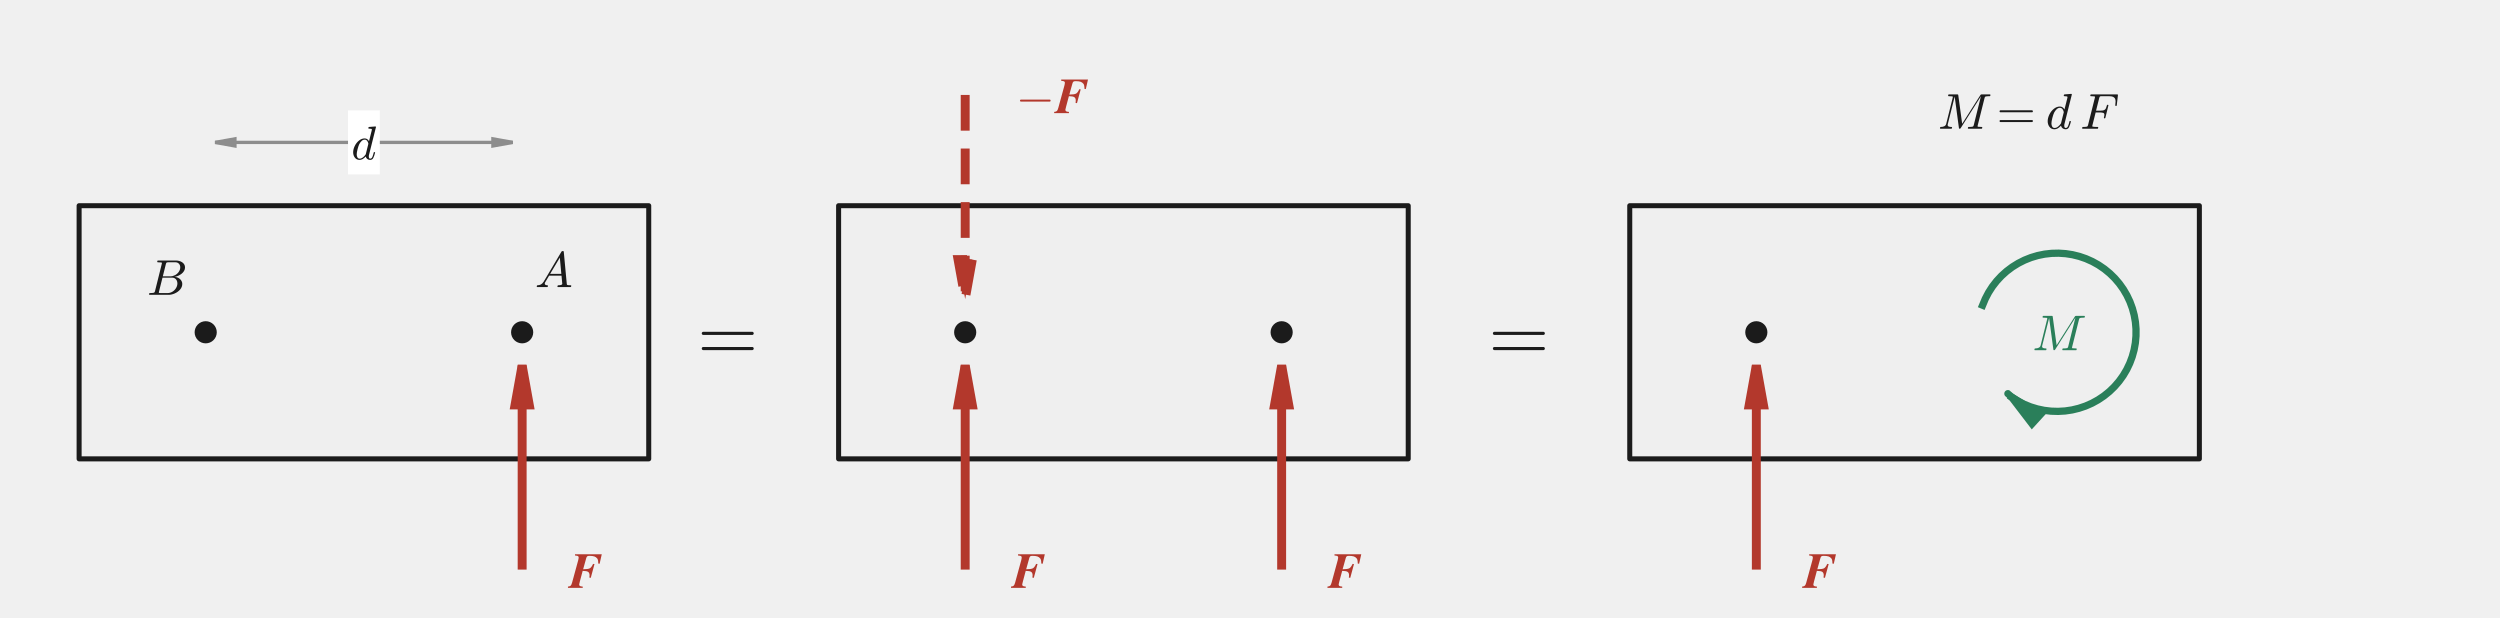
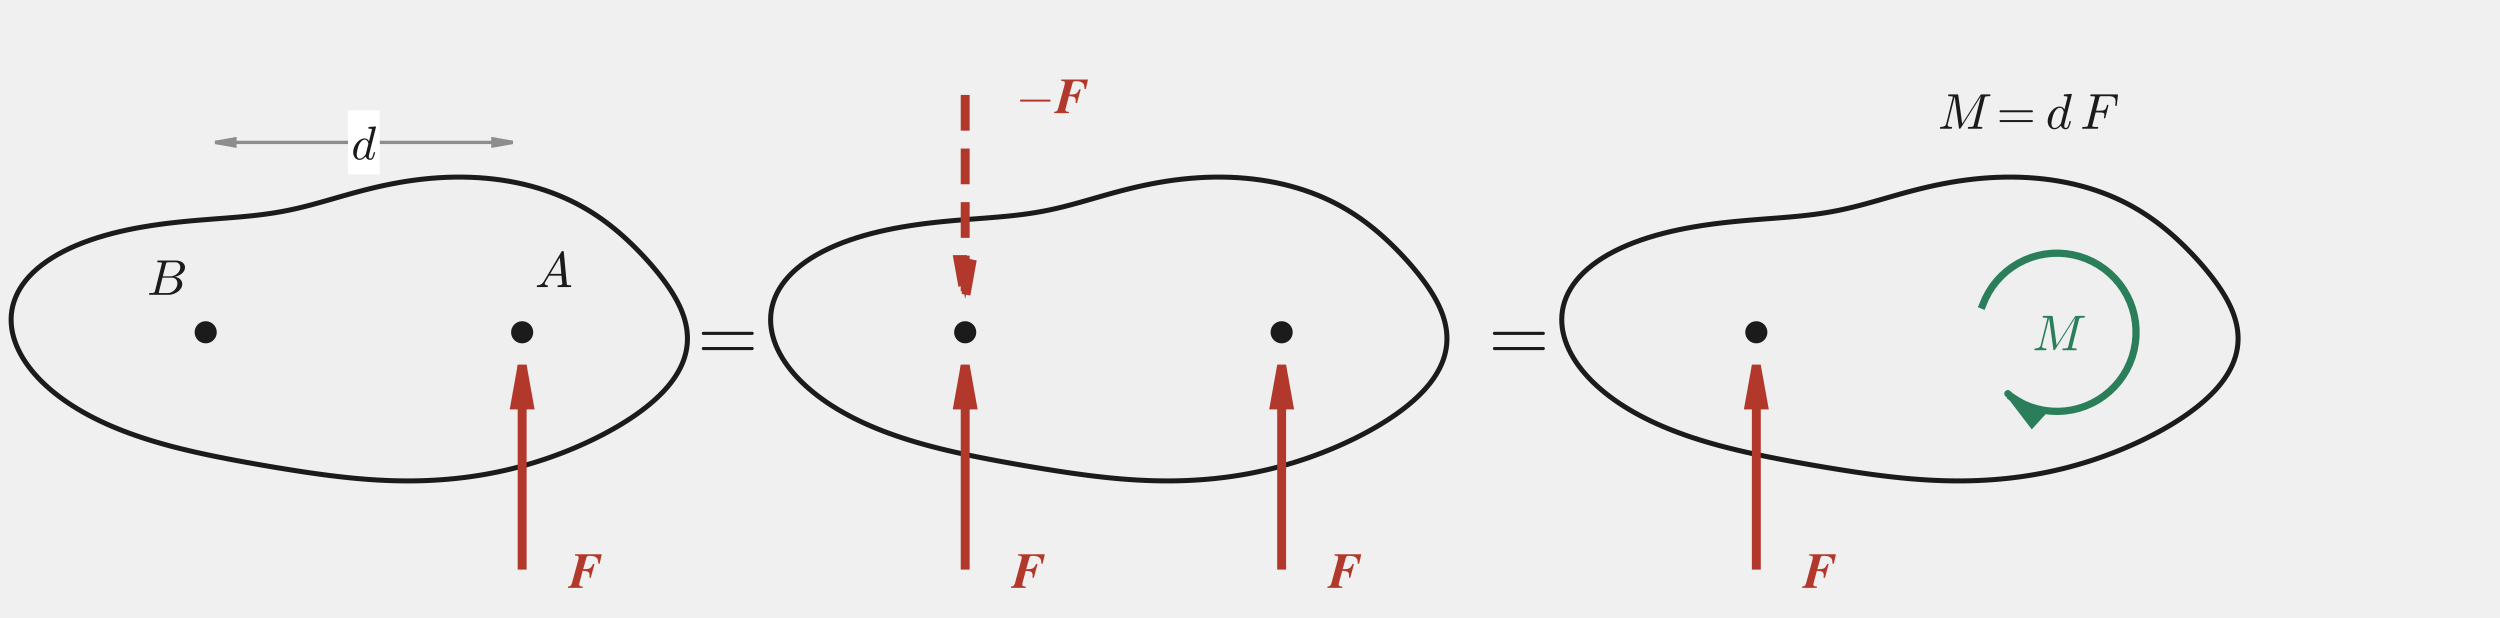
<svg xmlns="http://www.w3.org/2000/svg" xmlns:xlink="http://www.w3.org/1999/xlink" width="447.874pt" height="110.551pt" viewBox="0 0 447.874 110.551" version="1.1">
  <defs>
    <style type="text/css">*{stroke-linejoin: round; stroke-linecap: butt}</style>
  </defs>
  <g id="figure_1">
    <g id="patch_1">
      <path d="M 0 110.551  L 447.874 110.551  L 447.874 0  L 0 0  L 0 110.551  z " style="fill: none" />
    </g>
    <g id="axes_1">
      <g id="patch_2">
-         <path d="M 14.173 82.205  L 116.22 82.205  L 116.22 36.85  L 14.173 36.85  z " clip-path="url(#p52a300b760)" style="fill: #efefef; stroke: #1b1b1b; stroke-width: 0.9" />
+         <path d="M 123.102 59.528  L 123.01 58.811  L 122.875 58.097  L 122.699 57.386  L 122.484 56.679  L 122.232 55.976  L 121.946 55.278  L 121.626 54.585  L 121.276 53.897  L 120.898 53.215  L 120.494 52.538  L 120.066 51.866  L 119.615 51.2  L 119.145 50.538  L 118.656 49.881  L 118.15 49.229  L 117.628 48.58  L 117.09 47.935  L 116.538 47.293  L 115.972 46.654  L 115.391 46.018  L 114.795 45.384  L 114.184 44.753  L 113.556 44.123  L 112.911 43.497  L 112.247 42.873  L 111.563 42.252  L 110.857 41.635  L 110.126 41.023  L 109.369 40.416  L 108.585 39.816  L 107.77 39.223  L 106.924 38.64  L 106.044 38.068  L 105.13 37.508  L 104.179 36.963  L 103.191 36.434  L 102.164 35.923  L 101.099 35.433  L 99.995 34.965  L 98.854 34.522  L 97.674 34.106  L 96.458 33.718  L 95.207 33.361  L 93.923 33.035  L 92.609 32.743  L 91.266 32.487  L 89.899 32.266  L 88.51 32.082  L 87.103 31.936  L 85.681 31.828  L 84.25 31.758  L 82.812 31.726  L 81.372 31.73  L 79.933 31.771  L 78.501 31.847  L 77.078 31.956  L 75.669 32.097  L 74.276 32.268  L 72.902 32.466  L 71.552 32.689  L 70.225 32.934  L 68.926 33.198  L 67.654 33.478  L 66.411 33.772  L 65.197 34.076  L 64.012 34.387  L 62.855 34.702  L 61.726 35.019  L 60.622 35.333  L 59.542 35.643  L 58.482 35.947  L 57.441 36.241  L 56.415 36.524  L 55.401 36.795  L 54.394 37.051  L 53.392 37.292  L 52.39 37.518  L 51.384 37.727  L 50.371 37.919  L 49.347 38.096  L 48.309 38.257  L 47.254 38.404  L 46.177 38.537  L 45.078 38.659  L 43.954 38.771  L 42.803 38.876  L 41.625 38.974  L 40.418 39.07  L 39.182 39.164  L 37.919 39.261  L 36.628 39.363  L 35.312 39.471  L 33.973 39.59  L 32.612 39.722  L 31.234 39.868  L 29.842 40.032  L 28.439 40.216  L 27.029 40.422  L 25.618 40.652  L 24.21 40.907  L 22.81 41.188  L 21.422 41.498  L 20.052 41.837  L 18.705 42.205  L 17.386 42.604  L 16.099 43.032  L 14.85 43.49  L 13.642 43.978  L 12.48 44.495  L 11.368 45.04  L 10.309 45.612  L 9.307 46.209  L 8.363 46.831  L 7.481 47.477  L 6.663 48.143  L 5.909 48.83  L 5.222 49.534  L 4.601 50.255  L 4.048 50.99  L 3.563 51.737  L 3.144 52.495  L 2.792 53.262  L 2.505 54.037  L 2.283 54.816  L 2.124 55.6  L 2.027 56.386  L 1.99 57.173  L 2.011 57.96  L 2.089 58.745  L 2.222 59.528  L 2.408 60.306  L 2.645 61.079  L 2.932 61.847  L 3.267 62.607  L 3.648 63.36  L 4.073 64.105  L 4.541 64.84  L 5.051 65.566  L 5.602 66.281  L 6.191 66.986  L 6.818 67.679  L 7.482 68.36  L 8.182 69.028  L 8.916 69.683  L 9.684 70.324  L 10.484 70.951  L 11.315 71.564  L 12.177 72.162  L 13.068 72.744  L 13.987 73.311  L 14.932 73.861  L 15.904 74.395  L 16.899 74.912  L 17.917 75.412  L 18.957 75.895  L 20.016 76.361  L 21.094 76.81  L 22.187 77.242  L 23.296 77.656  L 24.417 78.054  L 25.55 78.436  L 26.693 78.802  L 27.844 79.152  L 29 79.487  L 30.162 79.808  L 31.327 80.115  L 32.494 80.409  L 33.662 80.691  L 34.83 80.962  L 35.997 81.222  L 37.161 81.473  L 38.323 81.715  L 39.483 81.949  L 40.639 82.176  L 41.792 82.396  L 42.942 82.611  L 44.09 82.821  L 45.235 83.027  L 46.379 83.229  L 47.523 83.426  L 48.666 83.621  L 49.81 83.812  L 50.957 84  L 52.106 84.184  L 53.259 84.365  L 54.418 84.541  L 55.582 84.713  L 56.753 84.879  L 57.932 85.04  L 59.12 85.194  L 60.316 85.34  L 61.522 85.477  L 62.737 85.605  L 63.962 85.722  L 65.197 85.827  L 66.441 85.92  L 67.694 85.999  L 68.955 86.062  L 70.223 86.11  L 71.498 86.141  L 72.779 86.155  L 74.063 86.15  L 75.351 86.126  L 76.64 86.082  L 77.929 86.018  L 79.217 85.934  L 80.501 85.829  L 81.782 85.703  L 83.056 85.557  L 84.323 85.39  L 85.581 85.202  L 86.83 84.995  L 88.067 84.767  L 89.292 84.52  L 90.504 84.255  L 91.702 83.972  L 92.886 83.671  L 94.055 83.353  L 95.208 83.019  L 96.346 82.67  L 97.468 82.305  L 98.573 81.927  L 99.663 81.535  L 100.736 81.13  L 101.794 80.712  L 102.835 80.282  L 103.86 79.84  L 104.869 79.387  L 105.862 78.922  L 106.838 78.446  L 107.798 77.959  L 108.741 77.462  L 109.666 76.953  L 110.572 76.434  L 111.459 75.903  L 112.326 75.362  L 113.172 74.809  L 113.994 74.245  L 114.793 73.67  L 115.566 73.084  L 116.311 72.487  L 117.027 71.878  L 117.712 71.259  L 118.364 70.629  L 118.982 69.988  L 119.563 69.337  L 120.105 68.677  L 120.607 68.007  L 121.067 67.329  L 121.484 66.642  L 121.857 65.949  L 122.183 65.249  L 122.463 64.543  L 122.696 63.833  L 122.882 63.119  L 123.02 62.403  L 123.11 61.684  L 123.153 60.965  L 123.15 60.246  z " clip-path="url(#pd1fdf1f1cb)" style="fill: #efefef; stroke: #1b1b1b; stroke-width: 0.9" />
      </g>
      <g id="patch_3">
-         <path d="M 150.236 82.205  L 252.283 82.205  L 252.283 36.85  L 150.236 36.85  z " clip-path="url(#p52a300b760)" style="fill: #efefef; stroke: #1b1b1b; stroke-width: 0.9" />
+         <path d="M 259.165 59.528  L 259.073 58.811  L 258.938 58.097  L 258.762 57.386  L 258.547 56.679  L 258.295 55.976  L 258.008 55.278  L 257.689 54.585  L 257.339 53.897  L 256.961 53.215  L 256.557 52.538  L 256.129 51.866  L 255.678 51.2  L 255.208 50.538  L 254.719 49.881  L 254.213 49.229  L 253.691 48.58  L 253.153 47.935  L 252.601 47.293  L 252.035 46.654  L 251.454 46.018  L 250.858 45.384  L 250.247 44.753  L 249.619 44.123  L 248.974 43.497  L 248.31 42.873  L 247.626 42.252  L 246.92 41.635  L 246.189 41.023  L 245.432 40.416  L 244.648 39.816  L 243.833 39.223  L 242.987 38.64  L 242.107 38.068  L 241.193 37.508  L 240.242 36.963  L 239.254 36.434  L 238.227 35.923  L 237.162 35.433  L 236.058 34.965  L 234.917 34.522  L 233.737 34.106  L 232.521 33.718  L 231.27 33.361  L 229.986 33.035  L 228.672 32.743  L 227.329 32.487  L 225.962 32.266  L 224.573 32.082  L 223.166 31.936  L 221.744 31.828  L 220.313 31.758  L 218.875 31.726  L 217.435 31.73  L 215.996 31.771  L 214.564 31.847  L 213.141 31.956  L 211.732 32.097  L 210.339 32.268  L 208.965 32.466  L 207.615 32.689  L 206.288 32.934  L 204.989 33.198  L 203.717 33.478  L 202.474 33.772  L 201.26 34.076  L 200.075 34.387  L 198.918 34.702  L 197.789 35.019  L 196.685 35.333  L 195.605 35.643  L 194.545 35.947  L 193.504 36.241  L 192.478 36.524  L 191.464 36.795  L 190.457 37.051  L 189.455 37.292  L 188.453 37.518  L 187.447 37.727  L 186.434 37.919  L 185.41 38.096  L 184.372 38.257  L 183.317 38.404  L 182.24 38.537  L 181.141 38.659  L 180.017 38.771  L 178.866 38.876  L 177.688 38.974  L 176.481 39.07  L 175.245 39.164  L 173.982 39.261  L 172.691 39.363  L 171.375 39.471  L 170.036 39.59  L 168.675 39.722  L 167.297 39.868  L 165.905 40.032  L 164.502 40.216  L 163.092 40.422  L 161.681 40.652  L 160.273 40.907  L 158.873 41.188  L 157.485 41.498  L 156.115 41.837  L 154.768 42.205  L 153.449 42.604  L 152.162 43.032  L 150.913 43.49  L 149.705 43.978  L 148.543 44.495  L 147.431 45.04  L 146.372 45.612  L 145.37 46.209  L 144.426 46.831  L 143.544 47.477  L 142.726 48.143  L 141.972 48.83  L 141.285 49.534  L 140.664 50.255  L 140.111 50.99  L 139.626 51.737  L 139.207 52.495  L 138.855 53.262  L 138.568 54.037  L 138.346 54.816  L 138.187 55.6  L 138.09 56.386  L 138.052 57.173  L 138.074 57.96  L 138.152 58.745  L 138.285 59.528  L 138.471 60.306  L 138.708 61.079  L 138.995 61.847  L 139.33 62.607  L 139.711 63.36  L 140.136 64.105  L 140.604 64.84  L 141.114 65.566  L 141.665 66.281  L 142.254 66.986  L 142.881 67.679  L 143.545 68.36  L 144.245 69.028  L 144.979 69.683  L 145.747 70.324  L 146.547 70.951  L 147.378 71.564  L 148.24 72.162  L 149.131 72.744  L 150.05 73.311  L 150.995 73.861  L 151.967 74.395  L 152.962 74.912  L 153.98 75.412  L 155.02 75.895  L 156.079 76.361  L 157.157 76.81  L 158.25 77.242  L 159.359 77.656  L 160.48 78.054  L 161.613 78.436  L 162.756 78.802  L 163.906 79.152  L 165.063 79.487  L 166.225 79.808  L 167.39 80.115  L 168.557 80.409  L 169.725 80.691  L 170.893 80.962  L 172.06 81.222  L 173.224 81.473  L 174.386 81.715  L 175.546 81.949  L 176.702 82.176  L 177.855 82.396  L 179.005 82.611  L 180.153 82.821  L 181.298 83.027  L 182.442 83.229  L 183.586 83.426  L 184.729 83.621  L 185.873 83.812  L 187.02 84  L 188.169 84.184  L 189.322 84.365  L 190.481 84.541  L 191.645 84.713  L 192.816 84.879  L 193.995 85.04  L 195.183 85.194  L 196.379 85.34  L 197.585 85.477  L 198.8 85.605  L 200.025 85.722  L 201.26 85.827  L 202.504 85.92  L 203.757 85.999  L 205.018 86.062  L 206.286 86.11  L 207.561 86.141  L 208.842 86.155  L 210.126 86.15  L 211.414 86.126  L 212.703 86.082  L 213.992 86.018  L 215.28 85.934  L 216.564 85.829  L 217.845 85.703  L 219.119 85.557  L 220.386 85.39  L 221.644 85.202  L 222.893 84.995  L 224.13 84.767  L 225.355 84.52  L 226.567 84.255  L 227.765 83.972  L 228.949 83.671  L 230.118 83.353  L 231.271 83.019  L 232.409 82.67  L 233.531 82.305  L 234.636 81.927  L 235.726 81.535  L 236.799 81.13  L 237.857 80.712  L 238.898 80.282  L 239.923 79.84  L 240.932 79.387  L 241.925 78.922  L 242.901 78.446  L 243.861 77.959  L 244.804 77.462  L 245.729 76.953  L 246.635 76.434  L 247.522 75.903  L 248.389 75.362  L 249.235 74.809  L 250.057 74.245  L 250.856 73.67  L 251.629 73.084  L 252.374 72.487  L 253.09 71.878  L 253.775 71.259  L 254.427 70.629  L 255.045 69.988  L 255.626 69.337  L 256.168 68.677  L 256.67 68.007  L 257.13 67.329  L 257.547 66.642  L 257.92 65.949  L 258.246 65.249  L 258.526 64.543  L 258.759 63.833  L 258.945 63.119  L 259.083 62.403  L 259.173 61.684  L 259.216 60.965  L 259.213 60.246  z " clip-path="url(#pd1fdf1f1cb)" style="fill: #efefef; stroke: #1b1b1b; stroke-width: 0.9" />
      </g>
      <g id="patch_4">
-         <path d="M 291.969 82.205  L 394.016 82.205  L 394.016 36.85  L 291.969 36.85  z " clip-path="url(#p52a300b760)" style="fill: #efefef; stroke: #1b1b1b; stroke-width: 0.9" />
+         <path d="M 400.897 59.528  L 400.805 58.811  L 400.67 58.097  L 400.494 57.386  L 400.279 56.679  L 400.028 55.976  L 399.741 55.278  L 399.421 54.585  L 399.071 53.897  L 398.693 53.215  L 398.289 52.538  L 397.861 51.866  L 397.411 51.2  L 396.94 50.538  L 396.451 49.881  L 395.945 49.229  L 395.423 48.58  L 394.886 47.935  L 394.333 47.293  L 393.767 46.654  L 393.186 46.018  L 392.59 45.384  L 391.979 44.753  L 391.352 44.123  L 390.707 43.497  L 390.043 42.873  L 389.358 42.252  L 388.652 41.635  L 387.921 41.023  L 387.165 40.416  L 386.38 39.816  L 385.565 39.223  L 384.719 38.64  L 383.84 38.068  L 382.925 37.508  L 381.974 36.963  L 380.986 36.434  L 379.959 35.923  L 378.894 35.433  L 377.791 34.965  L 376.649 34.522  L 375.469 34.106  L 374.253 33.718  L 373.002 33.361  L 371.719 33.035  L 370.404 32.743  L 369.062 32.487  L 367.694 32.266  L 366.305 32.082  L 364.898 31.936  L 363.477 31.828  L 362.045 31.758  L 360.607 31.726  L 359.167 31.73  L 357.729 31.771  L 356.296 31.847  L 354.873 31.956  L 353.464 32.097  L 352.071 32.268  L 350.698 32.466  L 349.347 32.689  L 348.021 32.934  L 346.721 33.198  L 345.449 33.478  L 344.206 33.772  L 342.992 34.076  L 341.807 34.387  L 340.651 34.702  L 339.521 35.019  L 338.417 35.333  L 337.337 35.643  L 336.278 35.947  L 335.237 36.241  L 334.21 36.524  L 333.196 36.795  L 332.189 37.051  L 331.187 37.292  L 330.185 37.518  L 329.179 37.727  L 328.166 37.919  L 327.143 38.096  L 326.105 38.257  L 325.049 38.404  L 323.973 38.537  L 322.874 38.659  L 321.749 38.771  L 320.599 38.876  L 319.42 38.974  L 318.213 39.07  L 316.977 39.164  L 315.714 39.261  L 314.423 39.363  L 313.107 39.471  L 311.768 39.59  L 310.407 39.722  L 309.029 39.868  L 307.637 40.032  L 306.234 40.216  L 304.825 40.422  L 303.414 40.652  L 302.006 40.907  L 300.605 41.188  L 299.217 41.498  L 297.848 41.837  L 296.501 42.205  L 295.181 42.604  L 293.895 43.032  L 292.645 43.49  L 291.438 43.978  L 290.276 44.495  L 289.164 45.04  L 288.105 45.612  L 287.102 46.209  L 286.158 46.831  L 285.277 47.477  L 284.458 48.143  L 283.704 48.83  L 283.017 49.534  L 282.397 50.255  L 281.844 50.99  L 281.358 51.737  L 280.939 52.495  L 280.587 53.262  L 280.3 54.037  L 280.078 54.816  L 279.919 55.6  L 279.822 56.386  L 279.785 57.173  L 279.806 57.96  L 279.884 58.745  L 280.017 59.528  L 280.203 60.306  L 280.441 61.079  L 280.727 61.847  L 281.062 62.607  L 281.443 63.36  L 281.868 64.105  L 282.337 64.84  L 282.847 65.566  L 283.397 66.281  L 283.987 66.986  L 284.614 67.679  L 285.278 68.36  L 285.977 69.028  L 286.711 69.683  L 287.479 70.324  L 288.279 70.951  L 289.11 71.564  L 289.972 72.162  L 290.863 72.744  L 291.782 73.311  L 292.728 73.861  L 293.699 74.395  L 294.695 74.912  L 295.713 75.412  L 296.752 75.895  L 297.811 76.361  L 298.889 76.81  L 299.983 77.242  L 301.091 77.656  L 302.213 78.054  L 303.346 78.436  L 304.488 78.802  L 305.639 79.152  L 306.796 79.487  L 307.957 79.808  L 309.123 80.115  L 310.29 80.409  L 311.458 80.691  L 312.625 80.962  L 313.792 81.222  L 314.956 81.473  L 316.119 81.715  L 317.278 81.949  L 318.434 82.176  L 319.587 82.396  L 320.738 82.611  L 321.885 82.821  L 323.031 83.027  L 324.175 83.229  L 325.318 83.426  L 326.461 83.621  L 327.606 83.812  L 328.752 84  L 329.901 84.184  L 331.055 84.365  L 332.213 84.541  L 333.377 84.713  L 334.549 84.879  L 335.728 85.04  L 336.915 85.194  L 338.111 85.34  L 339.317 85.477  L 340.532 85.605  L 341.757 85.722  L 342.992 85.827  L 344.236 85.92  L 345.489 85.999  L 346.75 86.062  L 348.019 86.11  L 349.294 86.141  L 350.574 86.155  L 351.859 86.15  L 353.146 86.126  L 354.435 86.082  L 355.724 86.018  L 357.012 85.934  L 358.297 85.829  L 359.577 85.703  L 360.851 85.557  L 362.118 85.39  L 363.376 85.202  L 364.625 84.995  L 365.862 84.767  L 367.087 84.52  L 368.299 84.255  L 369.498 83.972  L 370.681 83.671  L 371.85 83.353  L 373.003 83.019  L 374.141 82.67  L 375.263 82.305  L 376.368 81.927  L 377.458 81.535  L 378.532 81.13  L 379.589 80.712  L 380.63 80.282  L 381.655 79.84  L 382.664 79.387  L 383.657 78.922  L 384.634 78.446  L 385.593 77.959  L 386.536 77.462  L 387.461 76.953  L 388.367 76.434  L 389.254 75.903  L 390.121 75.362  L 390.967 74.809  L 391.79 74.245  L 392.588 73.67  L 393.361 73.084  L 394.106 72.487  L 394.822 71.878  L 395.508 71.259  L 396.16 70.629  L 396.777 69.988  L 397.358 69.337  L 397.9 68.677  L 398.402 68.007  L 398.862 67.329  L 399.279 66.642  L 399.652 65.949  L 399.979 65.249  L 400.259 64.543  L 400.492 63.833  L 400.677 63.119  L 400.815 62.403  L 400.905 61.684  L 400.949 60.965  L 400.946 60.246  z " clip-path="url(#pd1fdf1f1cb)" style="fill: #efefef; stroke: #1b1b1b; stroke-width: 0.9" />
      </g>
      <g id="line2d_1">
-         <path d="M 36.85 25.512  L 36.85 25.512  " clip-path="url(#p52a300b760)" style="fill: none; stroke: #8d8d8d; stroke-width: 0.5" />
+         <path d="M 36.85 25.512  L 36.85 25.512  " clip-path="url(#pd1fdf1f1cb)" style="fill: none; stroke: #8d8d8d; stroke-width: 0.5" />
      </g>
      <g id="line2d_2">
-         <path d="M 93.543 25.512  L 93.543 25.512  " clip-path="url(#p52a300b760)" style="fill: none; stroke: #8d8d8d; stroke-width: 0.5" />
+         <path d="M 93.543 25.512  L 93.543 25.512  " clip-path="url(#pd1fdf1f1cb)" style="fill: none; stroke: #8d8d8d; stroke-width: 0.5" />
      </g>
      <g id="line2d_3">
-         <path d="M 355.185 54.68  L 355.668 53.519  L 356.251 52.405  L 356.93 51.347  L 357.701 50.353  L 358.556 49.432  L 359.49 48.59  L 360.495 47.834  L 361.563 47.17  L 362.686 46.604  L 363.854 46.139  L 365.059 45.779  L 366.291 45.528  L 367.54 45.387  L 368.797 45.357  L 370.052 45.439  L 371.295 45.632  L 372.515 45.934  L 373.704 46.343  L 374.852 46.856  L 375.95 47.468  L 376.99 48.176  L 377.963 48.972  L 378.861 49.852  L 379.678 50.808  L 380.407 51.833  L 381.042 52.918  L 381.578 54.055  L 382.012 55.236  L 382.339 56.45  L 382.557 57.688  L 382.665 58.941  L 382.661 60.198  L 382.546 61.45  L 382.32 62.687  L 381.986 63.899  L 381.546 65.077  L 381.002 66.211  L 380.361 67.293  L 379.626 68.313  L 378.804 69.264  L 377.9 70.139  L 376.923 70.93  L 375.879 71.631  L 374.777 72.237  L 373.626 72.743  L 372.435 73.145  L 371.212 73.44  L 369.969 73.625  L 368.714 73.699  L 367.457 73.662  L 366.208 73.514  L 364.978 73.255  L 363.775 72.889  L 362.609 72.417  L 361.49 71.844  L 360.426 71.174  " clip-path="url(#p52a300b760)" style="fill: none; stroke: #2a7f5a; stroke-width: 1.3; stroke-linecap: square" />
+         <path d="M 355.185 54.68  L 355.668 53.519  L 356.251 52.405  L 356.93 51.347  L 357.701 50.353  L 358.556 49.432  L 359.49 48.59  L 360.495 47.834  L 361.563 47.17  L 362.686 46.604  L 363.854 46.139  L 365.059 45.779  L 366.291 45.528  L 367.54 45.387  L 368.797 45.357  L 370.052 45.439  L 371.295 45.632  L 372.515 45.934  L 373.704 46.343  L 374.852 46.856  L 375.95 47.468  L 376.99 48.176  L 377.963 48.972  L 378.861 49.852  L 379.678 50.808  L 380.407 51.833  L 381.042 52.918  L 381.578 54.055  L 382.012 55.236  L 382.339 56.45  L 382.557 57.688  L 382.665 58.941  L 382.661 60.198  L 382.546 61.45  L 382.32 62.687  L 381.986 63.899  L 381.546 65.077  L 381.002 66.211  L 380.361 67.293  L 379.626 68.313  L 378.804 69.264  L 377.9 70.139  L 376.923 70.93  L 375.879 71.631  L 374.777 72.237  L 373.626 72.743  L 372.435 73.145  L 371.212 73.44  L 369.969 73.625  L 368.714 73.699  L 367.457 73.662  L 366.208 73.514  L 364.978 73.255  L 363.775 72.889  L 362.609 72.417  L 361.49 71.844  L 360.426 71.174  " clip-path="url(#pd1fdf1f1cb)" style="fill: none; stroke: #2a7f5a; stroke-width: 1.3; stroke-linecap: square" />
      </g>
      <g id="patch_5">
-         <path d="M 360.426 71.174  Q 359.036 69.906 360.357 71.111  " clip-path="url(#p52a300b760)" style="fill: none; stroke: #2a7f5a; stroke-width: 1.3; stroke-linejoin: miter" />
-         <path d="M 364.033 75.914  L 360.357 71.111  L 365.477 74.331  z " clip-path="url(#p52a300b760)" style="fill: #2a7f5a; stroke: #2a7f5a; stroke-width: 1.3; stroke-linejoin: miter" />
+         <path d="M 360.426 71.174  Q 359.036 69.906 360.357 71.111  " clip-path="url(#pd1fdf1f1cb)" style="fill: none; stroke: #2a7f5a; stroke-width: 1.3; stroke-linejoin: miter" />
+         <path d="M 364.033 75.914  L 360.357 71.111  L 365.477 74.331  z " clip-path="url(#pd1fdf1f1cb)" style="fill: #2a7f5a; stroke: #2a7f5a; stroke-width: 1.3; stroke-linejoin: miter" />
      </g>
      <g id="patch_6">
-         <path d="M 93.543 102.047  Q 93.543 81.496 93.543 65.461  " clip-path="url(#p52a300b760)" style="fill: none; stroke: #b3382c; stroke-width: 1.6; stroke-linejoin: miter" />
-         <path d="M 92.268 72.547  L 93.543 65.461  L 94.819 72.547  z " clip-path="url(#p52a300b760)" style="fill: #b3382c; stroke: #b3382c; stroke-width: 1.6; stroke-linejoin: miter" />
+         <path d="M 93.543 102.047  Q 93.543 81.496 93.543 65.461  " clip-path="url(#pd1fdf1f1cb)" style="fill: none; stroke: #b3382c; stroke-width: 1.6; stroke-linejoin: miter" />
+         <path d="M 92.268 72.547  L 93.543 65.461  L 94.819 72.547  z " clip-path="url(#pd1fdf1f1cb)" style="fill: #b3382c; stroke: #b3382c; stroke-width: 1.6; stroke-linejoin: miter" />
      </g>
      <g id="patch_7">
-         <path d="M 229.606 102.047  Q 229.606 81.496 229.606 65.461  " clip-path="url(#p52a300b760)" style="fill: none; stroke: #b3382c; stroke-width: 1.6; stroke-linejoin: miter" />
-         <path d="M 228.331 72.547  L 229.606 65.461  L 230.882 72.547  z " clip-path="url(#p52a300b760)" style="fill: #b3382c; stroke: #b3382c; stroke-width: 1.6; stroke-linejoin: miter" />
+         <path d="M 229.606 102.047  Q 229.606 81.496 229.606 65.461  " clip-path="url(#pd1fdf1f1cb)" style="fill: none; stroke: #b3382c; stroke-width: 1.6; stroke-linejoin: miter" />
+         <path d="M 228.331 72.547  L 229.606 65.461  L 230.882 72.547  z " clip-path="url(#pd1fdf1f1cb)" style="fill: #b3382c; stroke: #b3382c; stroke-width: 1.6; stroke-linejoin: miter" />
      </g>
      <g id="patch_8">
-         <path d="M 172.913 102.047  Q 172.913 81.496 172.913 65.461  " clip-path="url(#p52a300b760)" style="fill: none; stroke: #b3382c; stroke-width: 1.6; stroke-linejoin: miter" />
-         <path d="M 171.638 72.547  L 172.913 65.461  L 174.189 72.547  z " clip-path="url(#p52a300b760)" style="fill: #b3382c; stroke: #b3382c; stroke-width: 1.6; stroke-linejoin: miter" />
+         <path d="M 172.913 102.047  Q 172.913 81.496 172.913 65.461  " clip-path="url(#pd1fdf1f1cb)" style="fill: none; stroke: #b3382c; stroke-width: 1.6; stroke-linejoin: miter" />
+         <path d="M 171.638 72.547  L 172.913 65.461  L 174.189 72.547  z " clip-path="url(#pd1fdf1f1cb)" style="fill: #b3382c; stroke: #b3382c; stroke-width: 1.6; stroke-linejoin: miter" />
      </g>
      <g id="patch_9">
-         <path d="M 172.913 17.008  Q 172.913 37.559 172.913 53.594  " clip-path="url(#p52a300b760)" style="fill: none; stroke-dasharray: 6.4,3.2; stroke-dashoffset: 0; stroke: #b3382c; stroke-width: 1.6; stroke-linejoin: miter" />
-         <path d="M 174.189 46.508  L 172.913 53.594  L 171.638 46.508  z " clip-path="url(#p52a300b760)" style="fill: #b3382c; stroke-dasharray: 6.4,3.2; stroke-dashoffset: 0; stroke: #b3382c; stroke-width: 1.6; stroke-linejoin: miter" />
+         <path d="M 172.913 17.008  Q 172.913 37.559 172.913 53.594  " clip-path="url(#pd1fdf1f1cb)" style="fill: none; stroke-dasharray: 6.4,3.2; stroke-dashoffset: 0; stroke: #b3382c; stroke-width: 1.6; stroke-linejoin: miter" />
+         <path d="M 174.189 46.508  L 172.913 53.594  L 171.638 46.508  z " clip-path="url(#pd1fdf1f1cb)" style="fill: #b3382c; stroke-dasharray: 6.4,3.2; stroke-dashoffset: 0; stroke: #b3382c; stroke-width: 1.6; stroke-linejoin: miter" />
      </g>
      <g id="patch_10">
-         <path d="M 314.646 102.047  Q 314.646 81.496 314.646 65.461  " clip-path="url(#p52a300b760)" style="fill: none; stroke: #b3382c; stroke-width: 1.6; stroke-linejoin: miter" />
-         <path d="M 313.37 72.547  L 314.646 65.461  L 315.921 72.547  z " clip-path="url(#p52a300b760)" style="fill: #b3382c; stroke: #b3382c; stroke-width: 1.6; stroke-linejoin: miter" />
+         <path d="M 314.646 102.047  Q 314.646 81.496 314.646 65.461  " clip-path="url(#pd1fdf1f1cb)" style="fill: none; stroke: #b3382c; stroke-width: 1.6; stroke-linejoin: miter" />
+         <path d="M 313.37 72.547  L 314.646 65.461  L 315.921 72.547  z " clip-path="url(#pd1fdf1f1cb)" style="fill: #b3382c; stroke: #b3382c; stroke-width: 1.6; stroke-linejoin: miter" />
      </g>
      <g id="patch_11">
-         <path d="M 38.544 25.512  Q 65.197 25.512 91.85 25.512  " clip-path="url(#p52a300b760)" style="fill: none; stroke: #8d8d8d; stroke-width: 0.6; stroke-linejoin: miter" />
-         <path d="M 42.087 26.15  L 38.544 25.512  L 42.087 24.874  z " clip-path="url(#p52a300b760)" style="fill: #8d8d8d; stroke: #8d8d8d; stroke-width: 0.6; stroke-linejoin: miter" />
-         <path d="M 88.307 24.874  L 91.85 25.512  L 88.307 26.15  z " clip-path="url(#p52a300b760)" style="fill: #8d8d8d; stroke: #8d8d8d; stroke-width: 0.6; stroke-linejoin: miter" />
+         <path d="M 38.544 25.512  Q 65.197 25.512 91.85 25.512  " clip-path="url(#pd1fdf1f1cb)" style="fill: none; stroke: #8d8d8d; stroke-width: 0.6; stroke-linejoin: miter" />
+         <path d="M 42.087 26.15  L 38.544 25.512  L 42.087 24.874  z " clip-path="url(#pd1fdf1f1cb)" style="fill: #8d8d8d; stroke: #8d8d8d; stroke-width: 0.6; stroke-linejoin: miter" />
+         <path d="M 88.307 24.874  L 91.85 25.512  L 88.307 26.15  z " clip-path="url(#pd1fdf1f1cb)" style="fill: #8d8d8d; stroke: #8d8d8d; stroke-width: 0.6; stroke-linejoin: miter" />
      </g>
      <g id="patch_12">
-         <path d="M 36.85 61.512  C 37.377 61.512 37.881 61.303 38.253 60.931  C 38.626 60.559 38.835 60.054 38.835 59.528  C 38.835 59.001 38.626 58.497 38.253 58.124  C 37.881 57.752 37.377 57.543 36.85 57.543  C 36.324 57.543 35.819 57.752 35.447 58.124  C 35.075 58.497 34.866 59.001 34.866 59.528  C 34.866 60.054 35.075 60.559 35.447 60.931  C 35.819 61.303 36.324 61.512 36.85 61.512  z " clip-path="url(#p52a300b760)" style="fill: #1b1b1b" />
+         <path d="M 36.85 61.512  C 37.377 61.512 37.881 61.303 38.253 60.931  C 38.626 60.559 38.835 60.054 38.835 59.528  C 38.835 59.001 38.626 58.497 38.253 58.124  C 37.881 57.752 37.377 57.543 36.85 57.543  C 36.324 57.543 35.819 57.752 35.447 58.124  C 35.075 58.497 34.866 59.001 34.866 59.528  C 34.866 60.054 35.075 60.559 35.447 60.931  C 35.819 61.303 36.324 61.512 36.85 61.512  z " clip-path="url(#pd1fdf1f1cb)" style="fill: #1b1b1b" />
      </g>
      <g id="patch_13">
-         <path d="M 93.543 61.512  C 94.07 61.512 94.574 61.303 94.946 60.931  C 95.318 60.559 95.528 60.054 95.528 59.528  C 95.528 59.001 95.318 58.497 94.946 58.124  C 94.574 57.752 94.07 57.543 93.543 57.543  C 93.017 57.543 92.512 57.752 92.14 58.124  C 91.768 58.497 91.559 59.001 91.559 59.528  C 91.559 60.054 91.768 60.559 92.14 60.931  C 92.512 61.303 93.017 61.512 93.543 61.512  z " clip-path="url(#p52a300b760)" style="fill: #1b1b1b" />
+         <path d="M 93.543 61.512  C 94.07 61.512 94.574 61.303 94.946 60.931  C 95.318 60.559 95.528 60.054 95.528 59.528  C 95.528 59.001 95.318 58.497 94.946 58.124  C 94.574 57.752 94.07 57.543 93.543 57.543  C 93.017 57.543 92.512 57.752 92.14 58.124  C 91.768 58.497 91.559 59.001 91.559 59.528  C 91.559 60.054 91.768 60.559 92.14 60.931  C 92.512 61.303 93.017 61.512 93.543 61.512  z " clip-path="url(#pd1fdf1f1cb)" style="fill: #1b1b1b" />
      </g>
      <g id="patch_14">
-         <path d="M 172.913 61.512  C 173.44 61.512 173.944 61.303 174.316 60.931  C 174.689 60.559 174.898 60.054 174.898 59.528  C 174.898 59.001 174.689 58.497 174.316 58.124  C 173.944 57.752 173.44 57.543 172.913 57.543  C 172.387 57.543 171.882 57.752 171.51 58.124  C 171.138 58.497 170.929 59.001 170.929 59.528  C 170.929 60.054 171.138 60.559 171.51 60.931  C 171.882 61.303 172.387 61.512 172.913 61.512  z " clip-path="url(#p52a300b760)" style="fill: #1b1b1b" />
+         <path d="M 172.913 61.512  C 173.44 61.512 173.944 61.303 174.316 60.931  C 174.689 60.559 174.898 60.054 174.898 59.528  C 174.898 59.001 174.689 58.497 174.316 58.124  C 173.944 57.752 173.44 57.543 172.913 57.543  C 172.387 57.543 171.882 57.752 171.51 58.124  C 171.138 58.497 170.929 59.001 170.929 59.528  C 170.929 60.054 171.138 60.559 171.51 60.931  C 171.882 61.303 172.387 61.512 172.913 61.512  z " clip-path="url(#pd1fdf1f1cb)" style="fill: #1b1b1b" />
      </g>
      <g id="patch_15">
-         <path d="M 229.606 61.512  C 230.133 61.512 230.637 61.303 231.009 60.931  C 231.381 60.559 231.591 60.054 231.591 59.528  C 231.591 59.001 231.381 58.497 231.009 58.124  C 230.637 57.752 230.133 57.543 229.606 57.543  C 229.08 57.543 228.575 57.752 228.203 58.124  C 227.831 58.497 227.622 59.001 227.622 59.528  C 227.622 60.054 227.831 60.559 228.203 60.931  C 228.575 61.303 229.08 61.512 229.606 61.512  z " clip-path="url(#p52a300b760)" style="fill: #1b1b1b" />
+         <path d="M 229.606 61.512  C 230.133 61.512 230.637 61.303 231.009 60.931  C 231.381 60.559 231.591 60.054 231.591 59.528  C 231.591 59.001 231.381 58.497 231.009 58.124  C 230.637 57.752 230.133 57.543 229.606 57.543  C 229.08 57.543 228.575 57.752 228.203 58.124  C 227.831 58.497 227.622 59.001 227.622 59.528  C 227.622 60.054 227.831 60.559 228.203 60.931  C 228.575 61.303 229.08 61.512 229.606 61.512  z " clip-path="url(#pd1fdf1f1cb)" style="fill: #1b1b1b" />
      </g>
      <g id="patch_16">
-         <path d="M 314.646 61.512  C 315.172 61.512 315.677 61.303 316.049 60.931  C 316.421 60.559 316.63 60.054 316.63 59.528  C 316.63 59.001 316.421 58.497 316.049 58.124  C 315.677 57.752 315.172 57.543 314.646 57.543  C 314.119 57.543 313.615 57.752 313.243 58.124  C 312.87 58.497 312.661 59.001 312.661 59.528  C 312.661 60.054 312.87 60.559 313.243 60.931  C 313.615 61.303 314.119 61.512 314.646 61.512  z " clip-path="url(#p52a300b760)" style="fill: #1b1b1b" />
+         <path d="M 314.646 61.512  C 315.172 61.512 315.677 61.303 316.049 60.931  C 316.421 60.559 316.63 60.054 316.63 59.528  C 316.63 59.001 316.421 58.497 316.049 58.124  C 315.677 57.752 315.172 57.543 314.646 57.543  C 314.119 57.543 313.615 57.752 313.243 58.124  C 312.87 58.497 312.661 59.001 312.661 59.528  C 312.661 60.054 312.87 60.559 313.243 60.931  C 313.615 61.303 314.119 61.512 314.646 61.512  z " clip-path="url(#pd1fdf1f1cb)" style="fill: #1b1b1b" />
      </g>
      <g id="text_1">
        <g style="fill: #1b1b1b" transform="translate(26.34378 52.88023) scale(0.09 -0.09)">
          <defs>
            <path id="Cmmi10-34" d="M 319 0  Q 256 0 256 84  Q 259 100 268 137  Q 278 175 293 200  Q 309 225 341 225  Q 522 225 656 234  Q 791 244 884 269  Q 959 297 1006 441  L 1881 3956  Q 1894 4019 1894 4044  Q 1894 4113 1819 4122  Q 1697 4147 1356 4147  Q 1294 4147 1294 4231  Q 1297 4247 1306 4286  Q 1316 4325 1333 4348  Q 1350 4372 1375 4372  L 3669 4372  Q 3878 4372 4083 4320  Q 4288 4269 4461 4156  Q 4634 4044 4736 3876  Q 4838 3709 4838 3488  Q 4838 3247 4714 3040  Q 4591 2834 4395 2681  Q 4200 2528 3973 2429  Q 3747 2331 3500 2284  Q 3675 2284 3854 2215  Q 4034 2147 4175 2028  Q 4316 1909 4402 1743  Q 4488 1578 4488 1388  Q 4488 1003 4219 684  Q 3950 366 3542 183  Q 3134 0 2753 0  L 319 0  z M 1497 275  Q 1497 225 1716 225  L 2631 225  Q 2944 225 3231 398  Q 3519 572 3692 859  Q 3866 1147 3866 1459  Q 3866 1650 3786 1820  Q 3706 1991 3556 2089  Q 3406 2188 3213 2188  L 1966 2188  L 1522 416  Q 1497 328 1497 275  z M 2009 2356  L 2981 2356  Q 3288 2356 3577 2512  Q 3866 2669 4048 2937  Q 4231 3206 4231 3506  Q 4231 3784 4057 3965  Q 3884 4147 3609 4147  L 2731 4147  Q 2559 4147 2500 4115  Q 2441 4084 2400 3928  L 2009 2356  z " transform="scale(0.015625)" />
          </defs>
          <use xlink:href="#Cmmi10-34" transform="translate(0 0.6875)" />
        </g>
      </g>
      <g id="text_2">
        <g style="fill: #1b1b1b" transform="translate(95.8376 51.4629) scale(0.09 -0.09)">
          <defs>
            <path id="Cmmi10-5c" d="M 288 0  Q 225 0 225 84  Q 250 225 306 225  Q 566 225 755 328  Q 944 431 1081 647  Q 1094 659 1094 659  L 3378 4513  Q 3428 4581 3500 4581  L 3584 4581  Q 3603 4581 3622 4573  Q 3641 4566 3655 4548  Q 3669 4531 3669 4513  L 4056 378  Q 4056 350 4084 294  Q 4147 225 4563 225  Q 4628 225 4628 141  Q 4606 56 4592 28  Q 4578 0 4519 0  L 2919 0  Q 2859 0 2859 84  Q 2894 225 2944 225  Q 3450 225 3481 397  L 3384 1453  L 1806 1453  L 1294 594  Q 1247 525 1247 434  Q 1247 322 1355 273  Q 1463 225 1594 225  Q 1656 225 1656 141  Q 1634 50 1621 25  Q 1609 0 1550 0  L 288 0  z M 1931 1678  L 3359 1678  L 3169 3750  L 1931 1678  z " transform="scale(0.015625)" />
          </defs>
          <use xlink:href="#Cmmi10-5c" transform="translate(0 0.421875)" />
        </g>
      </g>
      <g id="text_3">
        <g style="fill: #b3382c" transform="translate(101.8669 105.3212) scale(0.09 -0.09)">
          <defs>
            <path id="STIXGeneral-BoldItalic-29" d="M 4224 4282  L 3949 3066  L 3776 3098  Q 3776 3578 3648 3738  Q 3494 3930 3273 4003  Q 3053 4077 2643 4077  Q 2451 4077 2371 4016  Q 2291 3955 2240 3770  L 1850 2368  Q 2483 2374 2700 2489  Q 2918 2605 3117 3053  L 3296 3027  L 2822 1274  L 2643 1306  Q 2669 1466 2669 1587  Q 2669 1914 2486 2035  Q 2304 2157 1792 2163  L 1440 845  Q 1344 486 1344 442  Q 1344 294 1437 236  Q 1530 179 1798 160  L 1798 0  L -83 0  L -83 160  Q 179 186 272 285  Q 365 384 442 666  L 1216 3494  Q 1280 3738 1280 3885  Q 1280 4064 1011 4096  L 813 4122  L 813 4282  L 4224 4282  z " transform="scale(0.015625)" />
          </defs>
          <use xlink:href="#STIXGeneral-BoldItalic-29" transform="translate(0 0.09375)" />
        </g>
      </g>
      <g id="text_4">
        <g style="fill: #1b1b1b" transform="translate(122.1337 64.62033) scale(0.14 -0.14)">
          <defs>
            <path id="Cmr10-29" d="M 481 850  Q 428 850 393 890  Q 359 931 359 978  Q 359 1031 393 1068  Q 428 1106 481 1106  L 4500 1106  Q 4547 1106 4581 1068  Q 4616 1031 4616 978  Q 4616 931 4581 890  Q 4547 850 4500 850  L 481 850  z M 481 2094  Q 428 2094 393 2131  Q 359 2169 359 2222  Q 359 2269 393 2309  Q 428 2350 481 2350  L 4500 2350  Q 4547 2350 4581 2309  Q 4616 2269 4616 2222  Q 4616 2169 4581 2131  Q 4547 2094 4500 2094  L 481 2094  z " transform="scale(0.015625)" />
          </defs>
          <use xlink:href="#Cmr10-29" transform="translate(20.00006 0.28125)" />
        </g>
      </g>
      <g id="text_5">
        <g style="fill: #b3382c" transform="translate(237.9299 105.3212) scale(0.09 -0.09)">
          <use xlink:href="#STIXGeneral-BoldItalic-29" transform="translate(0 0.09375)" />
        </g>
      </g>
      <g id="text_6">
        <g style="fill: #b3382c" transform="translate(181.237 105.3212) scale(0.09 -0.09)">
          <use xlink:href="#STIXGeneral-BoldItalic-29" transform="translate(0 0.09375)" />
        </g>
      </g>
      <g id="text_7">
        <g style="fill: #b3382c" transform="translate(181.9789 20.2818) scale(0.09 -0.09)">
          <defs>
            <path id="Cmsy10-11" d="M 653 1472  Q 600 1472 565 1512  Q 531 1553 531 1600  Q 531 1647 565 1687  Q 600 1728 653 1728  L 4325 1728  Q 4375 1728 4408 1687  Q 4441 1647 4441 1600  Q 4441 1553 4408 1512  Q 4375 1472 4325 1472  L 653 1472  z " transform="scale(0.015625)" />
          </defs>
          <use xlink:href="#Cmsy10-11" transform="translate(0 0.09375)" />
          <use xlink:href="#STIXGeneral-BoldItalic-29" transform="translate(77.68555 0.09375)" />
        </g>
      </g>
      <g id="text_8">
        <g style="fill: #1b1b1b" transform="translate(263.866 64.62033) scale(0.14 -0.14)">
          <use xlink:href="#Cmr10-29" transform="translate(20.00006 0.28125)" />
        </g>
      </g>
      <g id="text_9">
        <g style="fill: #b3382c" transform="translate(322.9693 105.3212) scale(0.09 -0.09)">
          <use xlink:href="#STIXGeneral-BoldItalic-29" transform="translate(0 0.09375)" />
        </g>
      </g>
      <g id="text_10">
        <g style="fill: #2a7f5a" transform="translate(364.0939 62.80148) scale(0.09 -0.09)">
          <defs>
            <path id="Cmmi10-2d" d="M 325 0  Q 263 0 263 84  Q 266 100 275 137  Q 284 175 300 200  Q 316 225 347 225  Q 956 225 1056 616  L 1888 3956  Q 1900 4019 1900 4044  Q 1900 4113 1825 4122  Q 1703 4147 1363 4147  Q 1300 4147 1300 4231  Q 1303 4247 1312 4286  Q 1322 4325 1339 4348  Q 1356 4372 1381 4372  L 2509 4372  Q 2581 4372 2591 4300  L 3091 634  L 5422 4300  Q 5466 4372 5544 4372  L 6631 4372  Q 6694 4372 6694 4288  Q 6691 4272 6681 4233  Q 6672 4194 6655 4170  Q 6638 4147 6613 4147  Q 6222 4147 6069 4103  Q 5984 4075 5947 3928  L 5069 416  Q 5056 353 5056 325  Q 5056 300 5064 283  Q 5072 266 5086 261  Q 5100 256 5131 250  Q 5253 225 5594 225  Q 5656 225 5656 141  Q 5634 50 5621 25  Q 5609 0 5550 0  L 3878 0  Q 3816 0 3816 84  Q 3819 100 3828 139  Q 3838 178 3855 201  Q 3872 225 3897 225  Q 4288 225 4441 269  Q 4525 297 4563 441  L 5484 4147  L 2900 72  Q 2863 0 2772 0  Q 2691 0 2681 72  L 2138 4097  L 1259 588  Q 1253 572 1250 548  Q 1247 525 1241 494  Q 1241 328 1386 276  Q 1531 225 1741 225  Q 1806 225 1806 141  Q 1784 56 1770 28  Q 1756 0 1697 0  L 325 0  z " transform="scale(0.015625)" />
          </defs>
          <use xlink:href="#Cmmi10-2d" transform="translate(0 0.6875)" />
        </g>
      </g>
      <g id="text_11">
        <g id="patch_17">
          <path d="M 62.349 31.249  L 68.044 31.249  L 68.044 19.774  L 62.349 19.774  z " style="fill: #ffffff" />
        </g>
        <g style="fill: #1b1b1b" transform="translate(62.94435 28.60385) scale(0.085 -0.085)">
          <defs>
            <path id="Cmmi10-51" d="M 1113 -72  Q 709 -72 476 233  Q 244 538 244 953  Q 244 1363 456 1803  Q 669 2244 1030 2536  Q 1391 2828 1806 2828  Q 1994 2828 2145 2723  Q 2297 2619 2381 2444  L 2741 3872  Q 2766 3981 2772 4044  Q 2772 4147 2356 4147  Q 2291 4147 2291 4231  Q 2294 4247 2305 4287  Q 2316 4328 2333 4350  Q 2350 4372 2381 4372  L 3244 4441  Q 3322 4441 3322 4359  L 2400 678  Q 2356 572 2356 372  Q 2356 97 2541 97  Q 2741 97 2845 351  Q 2950 606 3022 941  Q 3034 978 3072 978  L 3150 978  Q 3175 978 3190 956  Q 3206 934 3206 916  Q 3094 469 2961 198  Q 2828 -72 2528 -72  Q 2313 -72 2147 54  Q 1981 181 1941 391  Q 1528 -72 1113 -72  z M 1119 97  Q 1350 97 1567 270  Q 1784 444 1941 678  Q 1947 684 1947 703  L 2297 2113  Q 2259 2338 2131 2500  Q 2003 2663 1791 2663  Q 1575 2663 1389 2486  Q 1203 2309 1075 2069  Q 950 1813 836 1366  Q 722 919 722 672  Q 722 450 817 273  Q 913 97 1119 97  z " transform="scale(0.015625)" />
          </defs>
          <use xlink:href="#Cmmi10-51" transform="translate(0 0.609375)" />
        </g>
      </g>
      <g id="text_12">
        <g style="fill: #1b1b1b" transform="translate(347.1746 23.11644) scale(0.09 -0.09)">
          <defs>
            <path id="Cmmi10-42" d="M 300 0  Q 238 0 238 84  Q 241 100 250 139  Q 259 178 276 201  Q 294 225 319 225  Q 709 225 863 269  Q 947 297 984 441  L 1863 3956  Q 1875 4019 1875 4044  Q 1875 4113 1797 4122  Q 1678 4147 1338 4147  Q 1275 4147 1275 4231  Q 1278 4247 1287 4286  Q 1297 4325 1314 4348  Q 1331 4372 1356 4372  L 4738 4372  Q 4800 4372 4800 4288  L 4647 2963  Q 4647 2944 4625 2925  Q 4603 2906 4581 2906  L 4525 2906  Q 4459 2906 4459 2988  Q 4500 3278 4500 3463  Q 4500 3781 4362 3931  Q 4225 4081 4015 4114  Q 3806 4147 3438 4147  L 2753 4147  Q 2578 4147 2522 4117  Q 2466 4088 2419 3928  L 2009 2297  L 2491 2297  Q 2728 2297 2875 2322  Q 3022 2347 3119 2419  Q 3216 2491 3280 2627  Q 3344 2763 3397 2988  Q 3416 3047 3463 3047  L 3519 3047  Q 3584 3047 3584 2963  L 3194 1381  Q 3166 1325 3128 1325  L 3072 1325  Q 3009 1325 3009 1409  Q 3025 1475 3034 1519  Q 3044 1563 3058 1645  Q 3072 1728 3072 1791  Q 3072 1975 2909 2025  Q 2747 2075 2484 2075  L 1959 2075  L 1544 416  Q 1528 353 1528 353  Q 1528 278 1575 269  Q 1741 225 2228 225  Q 2291 225 2291 141  Q 2269 50 2256 25  Q 2244 0 2181 0  L 300 0  z " transform="scale(0.015625)" />
          </defs>
          <use xlink:href="#Cmmi10-2d" transform="translate(0 0.609375)" />
          <use xlink:href="#Cmr10-29" transform="translate(117.0215 0.609375)" />
          <use xlink:href="#Cmmi10-51" transform="translate(214.7071 0.609375)" />
          <use xlink:href="#Cmmi10-42" transform="translate(283.3761 0.609375)" />
        </g>
      </g>
    </g>
  </g>
  <defs>
-     <clipPath id="p52a300b760">
+     <clipPath id="pd1fdf1f1cb">
      <rect x="0" y="0" width="447.874" height="110.551" />
    </clipPath>
  </defs>
</svg>
